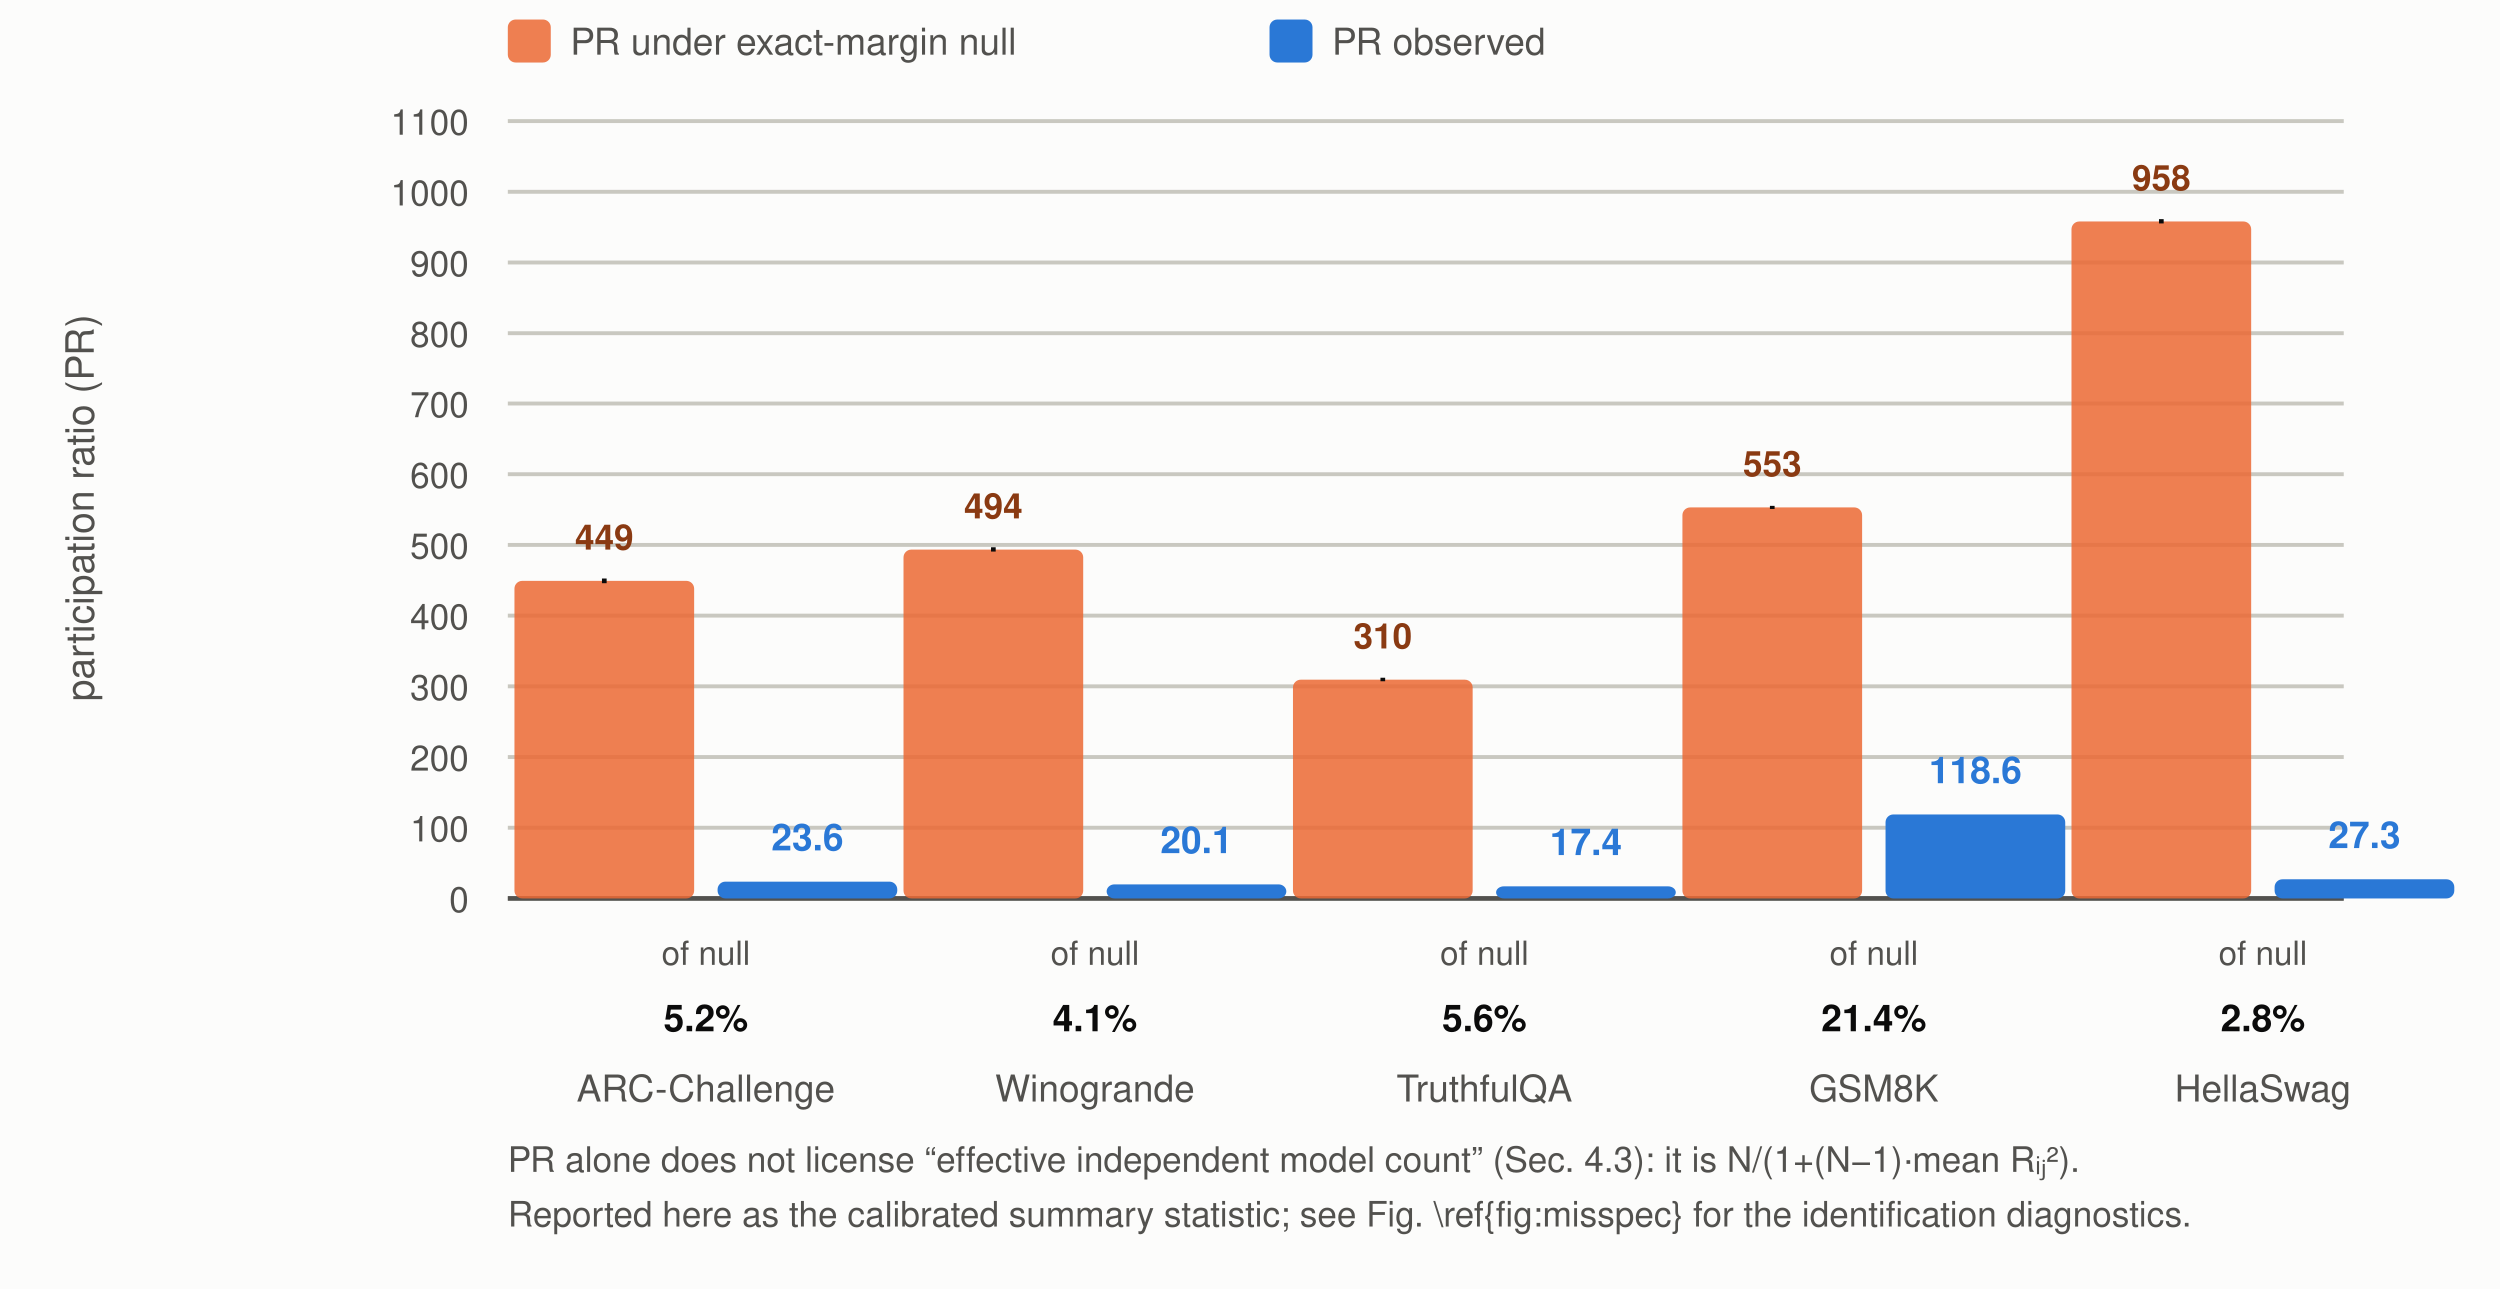
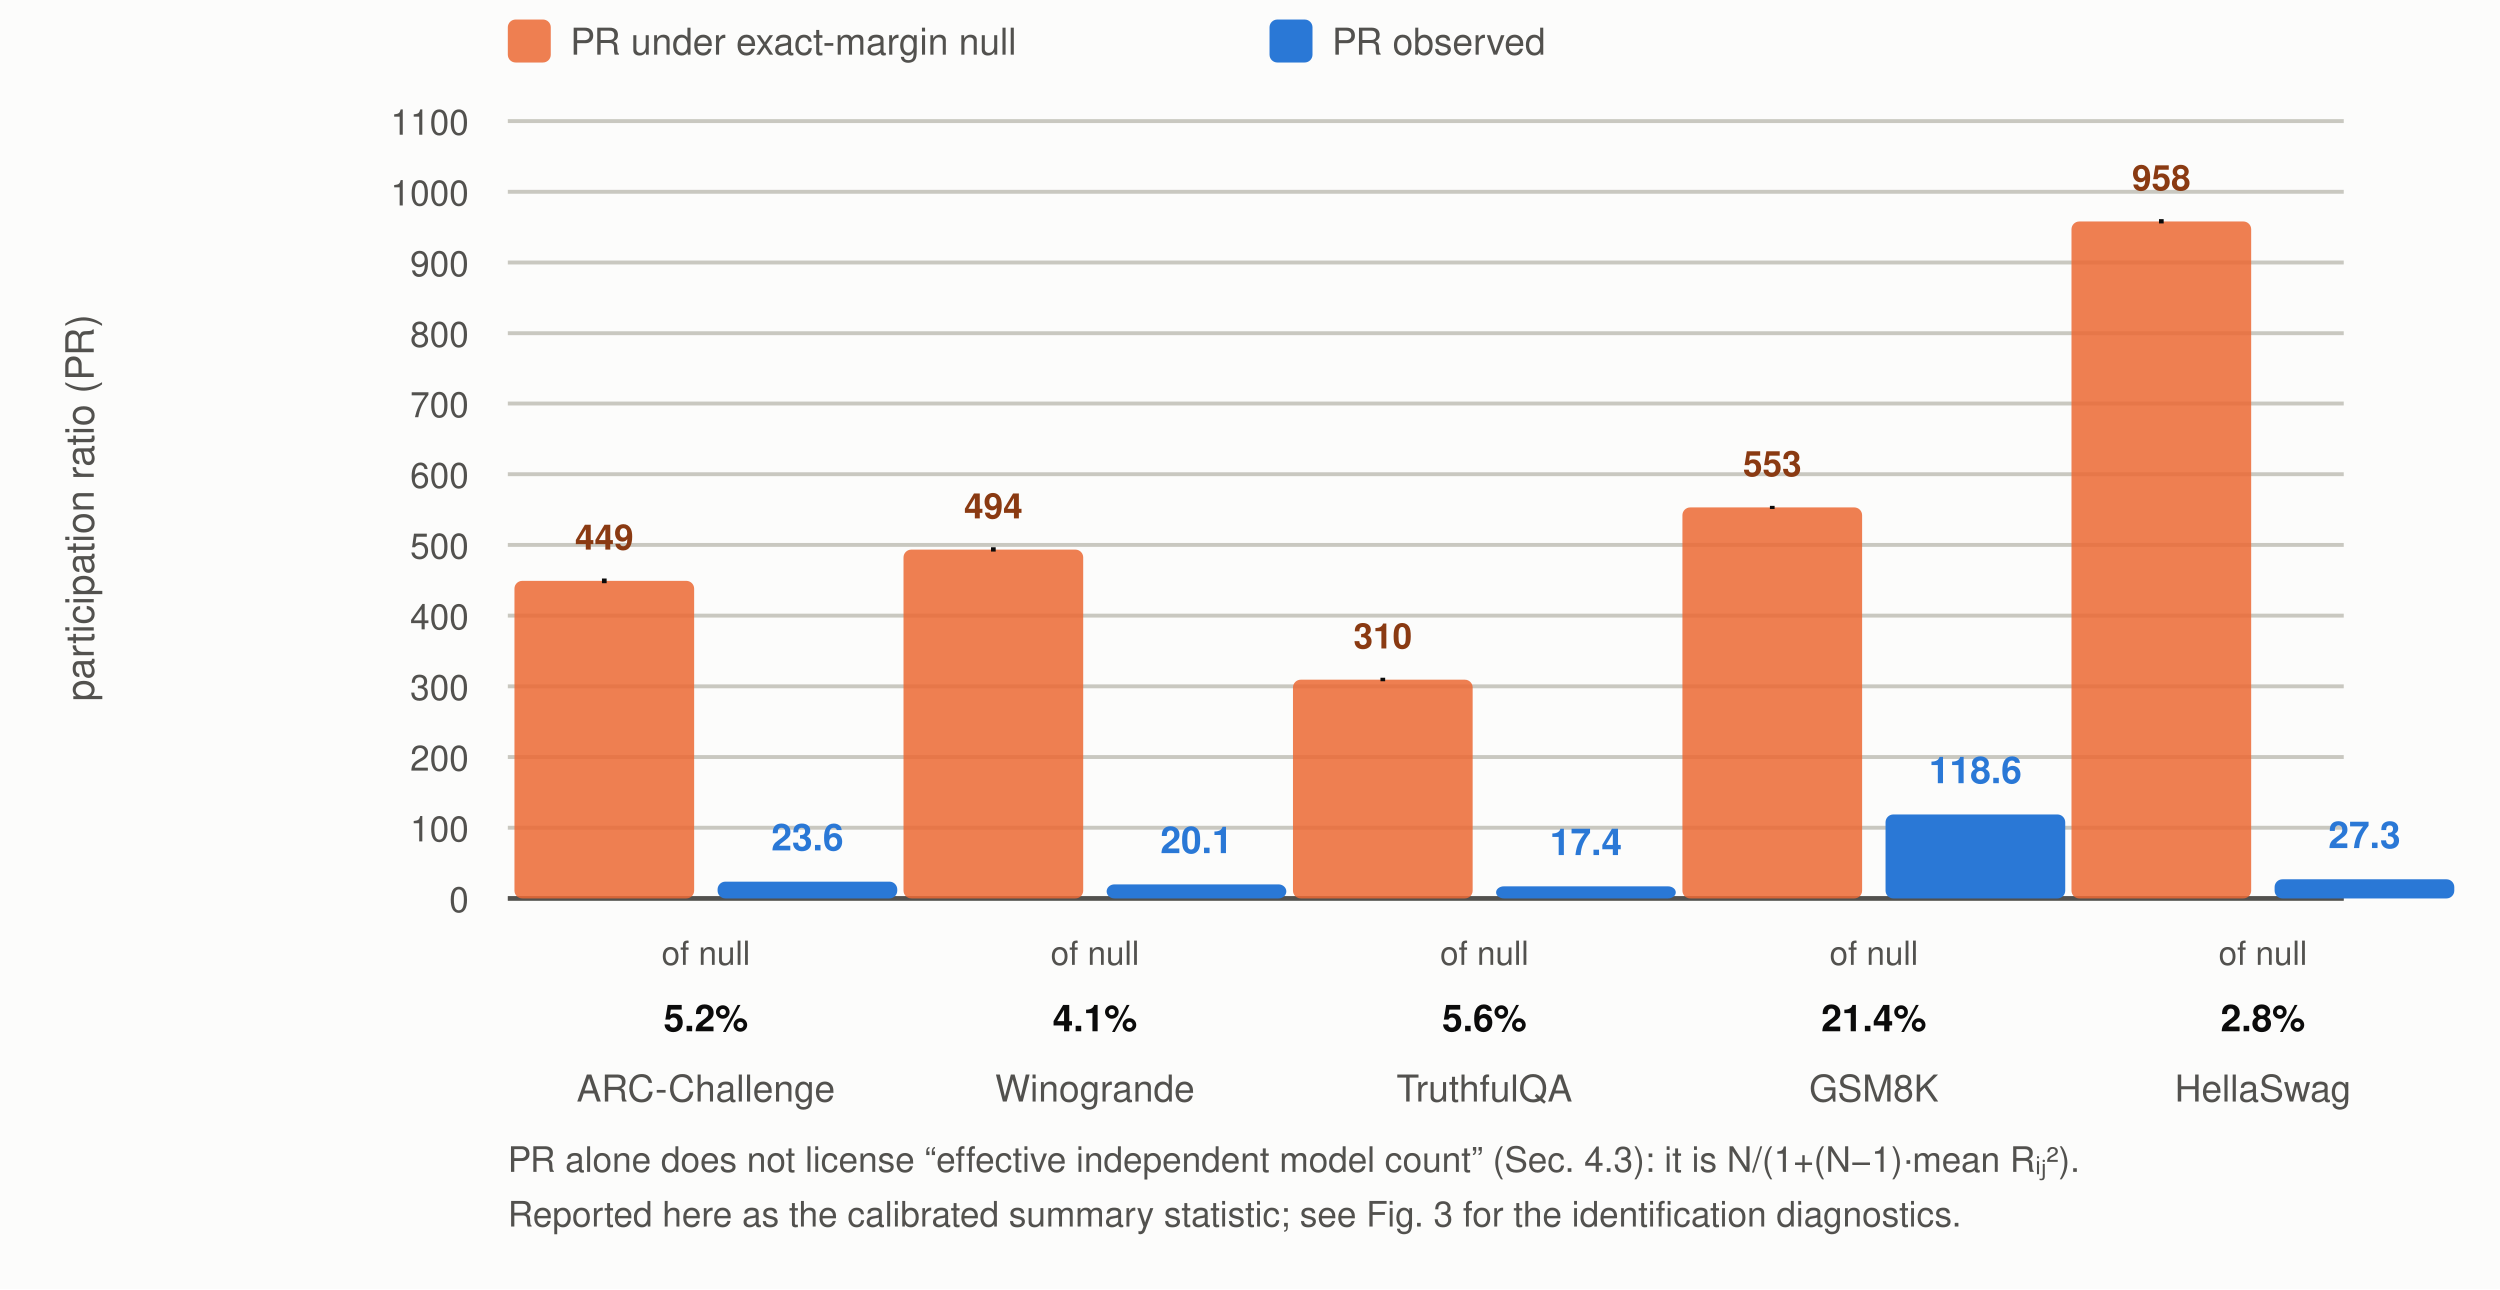
<svg xmlns="http://www.w3.org/2000/svg" width="640" height="330" viewBox="0 0 640 330" font-family="Helvetica Neue, Helvetica, Arial, sans-serif">
  <rect x="0" y="0" width="640" height="330" fill="#fcfcfb" />
  <line x1="130" y1="230.0" x2="600" y2="230.0" stroke="#c9c8c0" stroke-width="1" />
  <text x="120.0" y="233.5" font-size="9" fill="#52514e" text-anchor="end" font-weight="400" font-family="Helvetica Neue, Helvetica, Arial, sans-serif">0</text>
  <line x1="130" y1="211.9" x2="600" y2="211.9" stroke="#c9c8c0" stroke-width="1" />
  <text x="120.0" y="215.4" font-size="9" fill="#52514e" text-anchor="end" font-weight="400" font-family="Helvetica Neue, Helvetica, Arial, sans-serif">100</text>
  <line x1="130" y1="193.8" x2="600" y2="193.8" stroke="#c9c8c0" stroke-width="1" />
  <text x="120.0" y="197.3" font-size="9" fill="#52514e" text-anchor="end" font-weight="400" font-family="Helvetica Neue, Helvetica, Arial, sans-serif">200</text>
  <line x1="130" y1="175.7" x2="600" y2="175.7" stroke="#c9c8c0" stroke-width="1" />
  <text x="120.0" y="179.2" font-size="9" fill="#52514e" text-anchor="end" font-weight="400" font-family="Helvetica Neue, Helvetica, Arial, sans-serif">300</text>
  <line x1="130" y1="157.6" x2="600" y2="157.6" stroke="#c9c8c0" stroke-width="1" />
  <text x="120.0" y="161.1" font-size="9" fill="#52514e" text-anchor="end" font-weight="400" font-family="Helvetica Neue, Helvetica, Arial, sans-serif">400</text>
  <line x1="130" y1="139.5" x2="600" y2="139.5" stroke="#c9c8c0" stroke-width="1" />
  <text x="120.0" y="143.0" font-size="9" fill="#52514e" text-anchor="end" font-weight="400" font-family="Helvetica Neue, Helvetica, Arial, sans-serif">500</text>
  <line x1="130" y1="121.4" x2="600" y2="121.4" stroke="#c9c8c0" stroke-width="1" />
  <text x="120.0" y="124.9" font-size="9" fill="#52514e" text-anchor="end" font-weight="400" font-family="Helvetica Neue, Helvetica, Arial, sans-serif">600</text>
  <line x1="130" y1="103.3" x2="600" y2="103.3" stroke="#c9c8c0" stroke-width="1" />
  <text x="120.0" y="106.8" font-size="9" fill="#52514e" text-anchor="end" font-weight="400" font-family="Helvetica Neue, Helvetica, Arial, sans-serif">700</text>
  <line x1="130" y1="85.3" x2="600" y2="85.3" stroke="#c9c8c0" stroke-width="1" />
  <text x="120.0" y="88.8" font-size="9" fill="#52514e" text-anchor="end" font-weight="400" font-family="Helvetica Neue, Helvetica, Arial, sans-serif">800</text>
  <line x1="130" y1="67.2" x2="600" y2="67.2" stroke="#c9c8c0" stroke-width="1" />
  <text x="120.0" y="70.7" font-size="9" fill="#52514e" text-anchor="end" font-weight="400" font-family="Helvetica Neue, Helvetica, Arial, sans-serif">900</text>
  <line x1="130" y1="49.1" x2="600" y2="49.1" stroke="#c9c8c0" stroke-width="1" />
  <text x="120.0" y="52.6" font-size="9" fill="#52514e" text-anchor="end" font-weight="400" font-family="Helvetica Neue, Helvetica, Arial, sans-serif">1000</text>
  <line x1="130" y1="31.0" x2="600" y2="31.0" stroke="#c9c8c0" stroke-width="1" />
  <text x="120.0" y="34.5" font-size="9" fill="#52514e" text-anchor="end" font-weight="400" font-family="Helvetica Neue, Helvetica, Arial, sans-serif">1100</text>
  <line x1="130" y1="230" x2="600" y2="230" stroke="#52514e" stroke-width="1.2" />
  <text x="24.0" y="130.0" font-size="10" fill="#52514e" text-anchor="middle" font-weight="500" font-family="Helvetica Neue, Helvetica, Arial, sans-serif" transform="rotate(-90 24 130.0)">participation ratio (PR)</text>
  <rect x="131.7" y="148.7" width="46" height="81.3" fill="#eb6834" opacity="0.85" rx="2" />
  <line x1="154.7" y1="149.3" x2="154.7" y2="148.1" stroke="#0b0b0b" stroke-width="1.2" />
  <text x="154.7" y="140.7" font-size="9" fill="#8a3a12" text-anchor="middle" font-weight="600" font-family="Helvetica Neue, Helvetica, Arial, sans-serif">449</text>
  <rect x="183.7" y="225.7" width="46" height="4.3" fill="#2a78d6" rx="2" />
  <text x="206.7" y="217.7" font-size="9.5" fill="#2a78d6" text-anchor="middle" font-weight="700" font-family="Helvetica Neue, Helvetica, Arial, sans-serif">23.6</text>
  <text x="180.7" y="264.0" font-size="9.5" fill="#0b0b0b" text-anchor="middle" font-weight="700" font-family="Helvetica Neue, Helvetica, Arial, sans-serif">5.2%</text>
  <text x="180.7" y="247.0" font-size="8.5" fill="#52514e" text-anchor="middle" font-weight="400" font-family="Helvetica Neue, Helvetica, Arial, sans-serif">of null</text>
  <text x="180.7" y="282.0" font-size="9.5" fill="#52514e" text-anchor="middle" font-weight="500" font-family="Helvetica Neue, Helvetica, Arial, sans-serif">ARC-Challenge</text>
  <rect x="231.3" y="140.7" width="46" height="89.3" fill="#eb6834" opacity="0.85" rx="2" />
  <line x1="254.3" y1="141.2" x2="254.3" y2="140.1" stroke="#0b0b0b" stroke-width="1.2" />
  <text x="254.3" y="132.7" font-size="9" fill="#8a3a12" text-anchor="middle" font-weight="600" font-family="Helvetica Neue, Helvetica, Arial, sans-serif">494</text>
  <rect x="283.3" y="226.4" width="46" height="3.6" fill="#2a78d6" rx="2" />
  <text x="306.3" y="218.4" font-size="9.5" fill="#2a78d6" text-anchor="middle" font-weight="700" font-family="Helvetica Neue, Helvetica, Arial, sans-serif">20.1</text>
  <text x="280.3" y="264.0" font-size="9.5" fill="#0b0b0b" text-anchor="middle" font-weight="700" font-family="Helvetica Neue, Helvetica, Arial, sans-serif">4.1%</text>
  <text x="280.3" y="247.0" font-size="8.5" fill="#52514e" text-anchor="middle" font-weight="400" font-family="Helvetica Neue, Helvetica, Arial, sans-serif">of null</text>
  <text x="280.3" y="282.0" font-size="9.5" fill="#52514e" text-anchor="middle" font-weight="500" font-family="Helvetica Neue, Helvetica, Arial, sans-serif">Winogrande</text>
  <rect x="331.0" y="174.0" width="46" height="56.0" fill="#eb6834" opacity="0.85" rx="2" />
  <line x1="354.0" y1="174.4" x2="354.0" y2="173.5" stroke="#0b0b0b" stroke-width="1.2" />
  <text x="354.0" y="166.0" font-size="9" fill="#8a3a12" text-anchor="middle" font-weight="600" font-family="Helvetica Neue, Helvetica, Arial, sans-serif">310</text>
  <rect x="383.0" y="226.9" width="46" height="3.1" fill="#2a78d6" rx="2" />
  <text x="406.0" y="218.9" font-size="9.5" fill="#2a78d6" text-anchor="middle" font-weight="700" font-family="Helvetica Neue, Helvetica, Arial, sans-serif">17.4</text>
  <text x="380.0" y="264.0" font-size="9.5" fill="#0b0b0b" text-anchor="middle" font-weight="700" font-family="Helvetica Neue, Helvetica, Arial, sans-serif">5.6%</text>
  <text x="380.0" y="247.0" font-size="8.5" fill="#52514e" text-anchor="middle" font-weight="400" font-family="Helvetica Neue, Helvetica, Arial, sans-serif">of null</text>
  <text x="380.0" y="282.0" font-size="9.5" fill="#52514e" text-anchor="middle" font-weight="500" font-family="Helvetica Neue, Helvetica, Arial, sans-serif">TruthfulQA</text>
  <rect x="430.7" y="129.9" width="46" height="100.1" fill="#eb6834" opacity="0.85" rx="2" />
  <line x1="453.7" y1="130.3" x2="453.7" y2="129.5" stroke="#0b0b0b" stroke-width="1.2" />
  <text x="453.7" y="121.9" font-size="9" fill="#8a3a12" text-anchor="middle" font-weight="600" font-family="Helvetica Neue, Helvetica, Arial, sans-serif">553</text>
  <rect x="482.7" y="208.5" width="46" height="21.5" fill="#2a78d6" rx="2" />
  <text x="505.7" y="200.5" font-size="9.5" fill="#2a78d6" text-anchor="middle" font-weight="700" font-family="Helvetica Neue, Helvetica, Arial, sans-serif">118.6</text>
  <text x="479.7" y="264.0" font-size="9.5" fill="#0b0b0b" text-anchor="middle" font-weight="700" font-family="Helvetica Neue, Helvetica, Arial, sans-serif">21.4%</text>
  <text x="479.7" y="247.0" font-size="8.5" fill="#52514e" text-anchor="middle" font-weight="400" font-family="Helvetica Neue, Helvetica, Arial, sans-serif">of null</text>
  <text x="479.7" y="282.0" font-size="9.5" fill="#52514e" text-anchor="middle" font-weight="500" font-family="Helvetica Neue, Helvetica, Arial, sans-serif">GSM8K</text>
  <rect x="530.3" y="56.7" width="46" height="173.3" fill="#eb6834" opacity="0.85" rx="2" />
  <line x1="553.3" y1="57.2" x2="553.3" y2="56.1" stroke="#0b0b0b" stroke-width="1.2" />
  <text x="553.3" y="48.7" font-size="9" fill="#8a3a12" text-anchor="middle" font-weight="600" font-family="Helvetica Neue, Helvetica, Arial, sans-serif">958</text>
  <rect x="582.3" y="225.1" width="46" height="4.9" fill="#2a78d6" rx="2" />
  <text x="605.3" y="217.1" font-size="9.5" fill="#2a78d6" text-anchor="middle" font-weight="700" font-family="Helvetica Neue, Helvetica, Arial, sans-serif">27.3</text>
  <text x="579.3" y="264.0" font-size="9.5" fill="#0b0b0b" text-anchor="middle" font-weight="700" font-family="Helvetica Neue, Helvetica, Arial, sans-serif">2.8%</text>
  <text x="579.3" y="247.0" font-size="8.5" fill="#52514e" text-anchor="middle" font-weight="400" font-family="Helvetica Neue, Helvetica, Arial, sans-serif">of null</text>
  <text x="579.3" y="282.0" font-size="9.5" fill="#52514e" text-anchor="middle" font-weight="500" font-family="Helvetica Neue, Helvetica, Arial, sans-serif">HellaSwag</text>
  <rect x="130.0" y="5.0" width="11" height="11" rx="2" fill="#eb6834" opacity="0.85" />
  <text x="146.0" y="14.0" font-size="9.5" fill="#52514e" text-anchor="start" font-weight="500" font-family="Helvetica Neue, Helvetica, Arial, sans-serif">PR under exact-margin null</text>
  <rect x="325.0" y="5.0" width="11" height="11" rx="2" fill="#2a78d6" />
  <text x="341.0" y="14.0" font-size="9.5" fill="#52514e" text-anchor="start" font-weight="500" font-family="Helvetica Neue, Helvetica, Arial, sans-serif">PR observed</text>
  <text x="130.0" y="300.0" font-size="9" fill="#52514e" text-anchor="start" font-weight="400" font-family="Helvetica Neue, Helvetica, Arial, sans-serif">PR alone does not license “effective independent model count” (Sec. 4.3): it is N/(1+(N−1)·mean Rᵢⱼ²).</text>
-   <text x="130.0" y="314.0" font-size="9" fill="#52514e" text-anchor="start" font-weight="400" font-family="Helvetica Neue, Helvetica, Arial, sans-serif">Reported here as the calibrated summary statistic; see Fig. \ref{fig:misspec} for the identification diagnostics.</text>
+   <text x="130.0" y="314.0" font-size="9" fill="#52514e" text-anchor="start" font-weight="400" font-family="Helvetica Neue, Helvetica, Arial, sans-serif">Reported here as the calibrated summary statistic; see Fig. 3 for the identification diagnostics.</text>
</svg>
